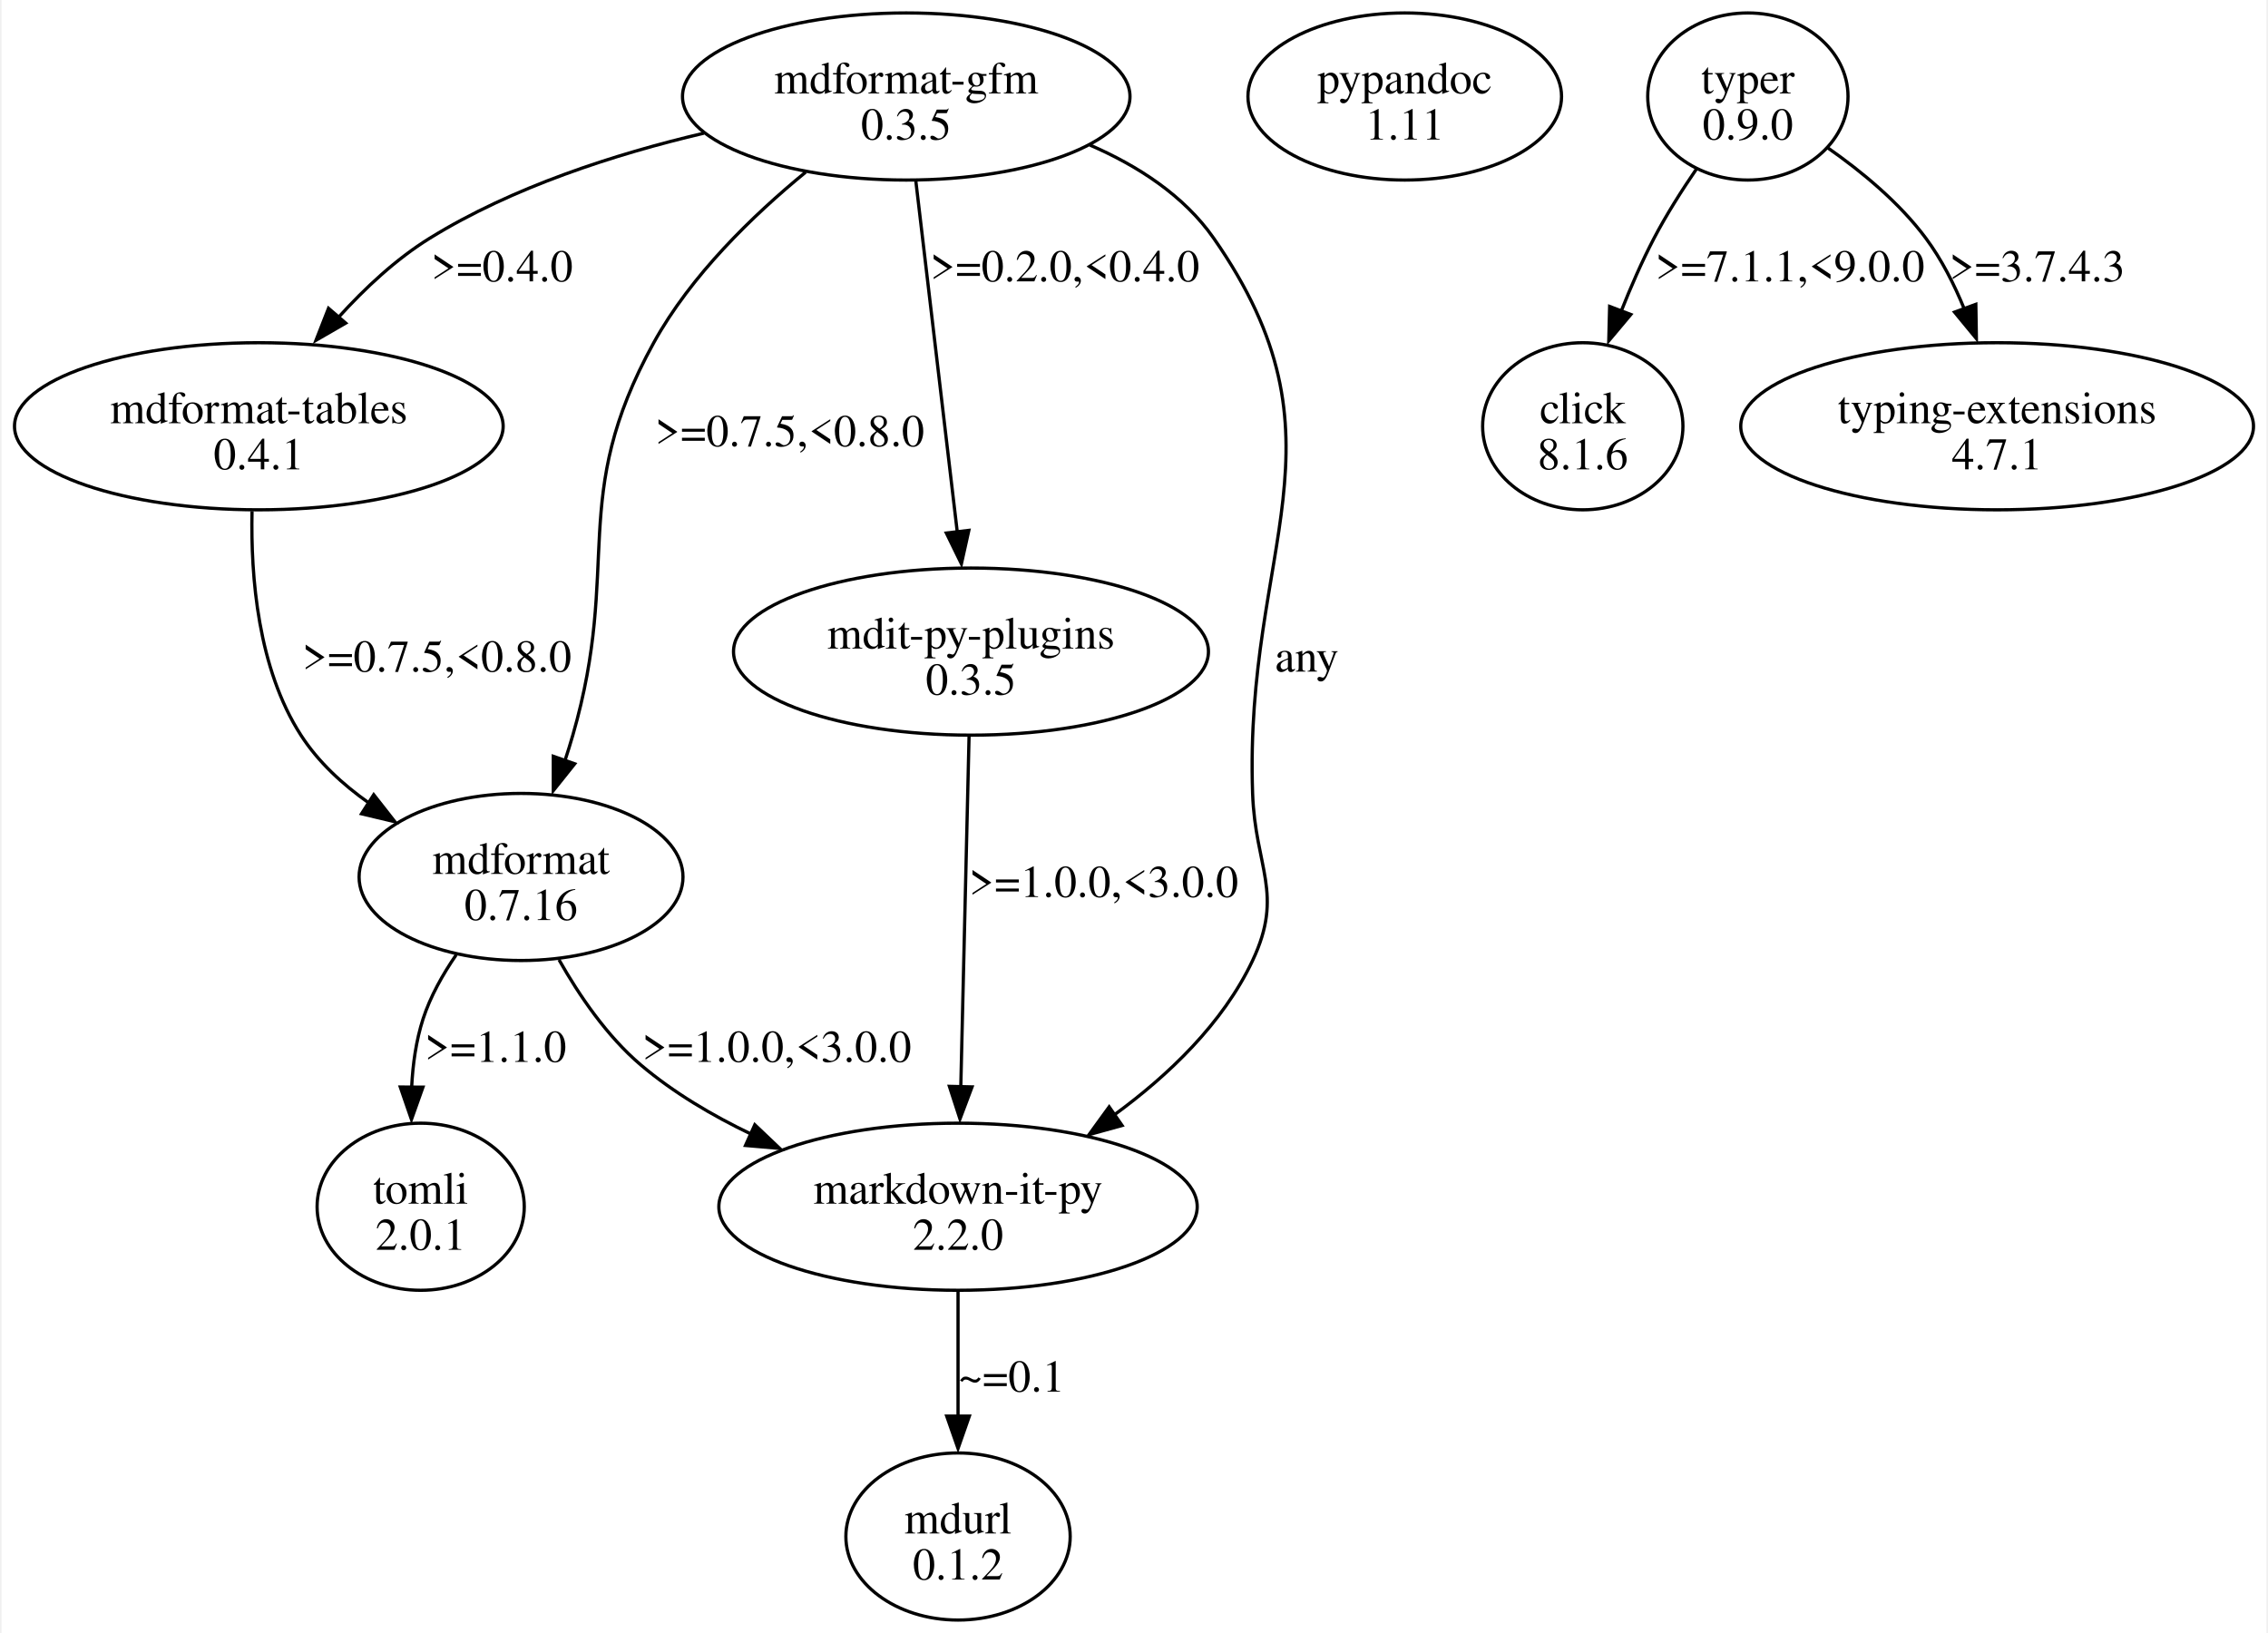
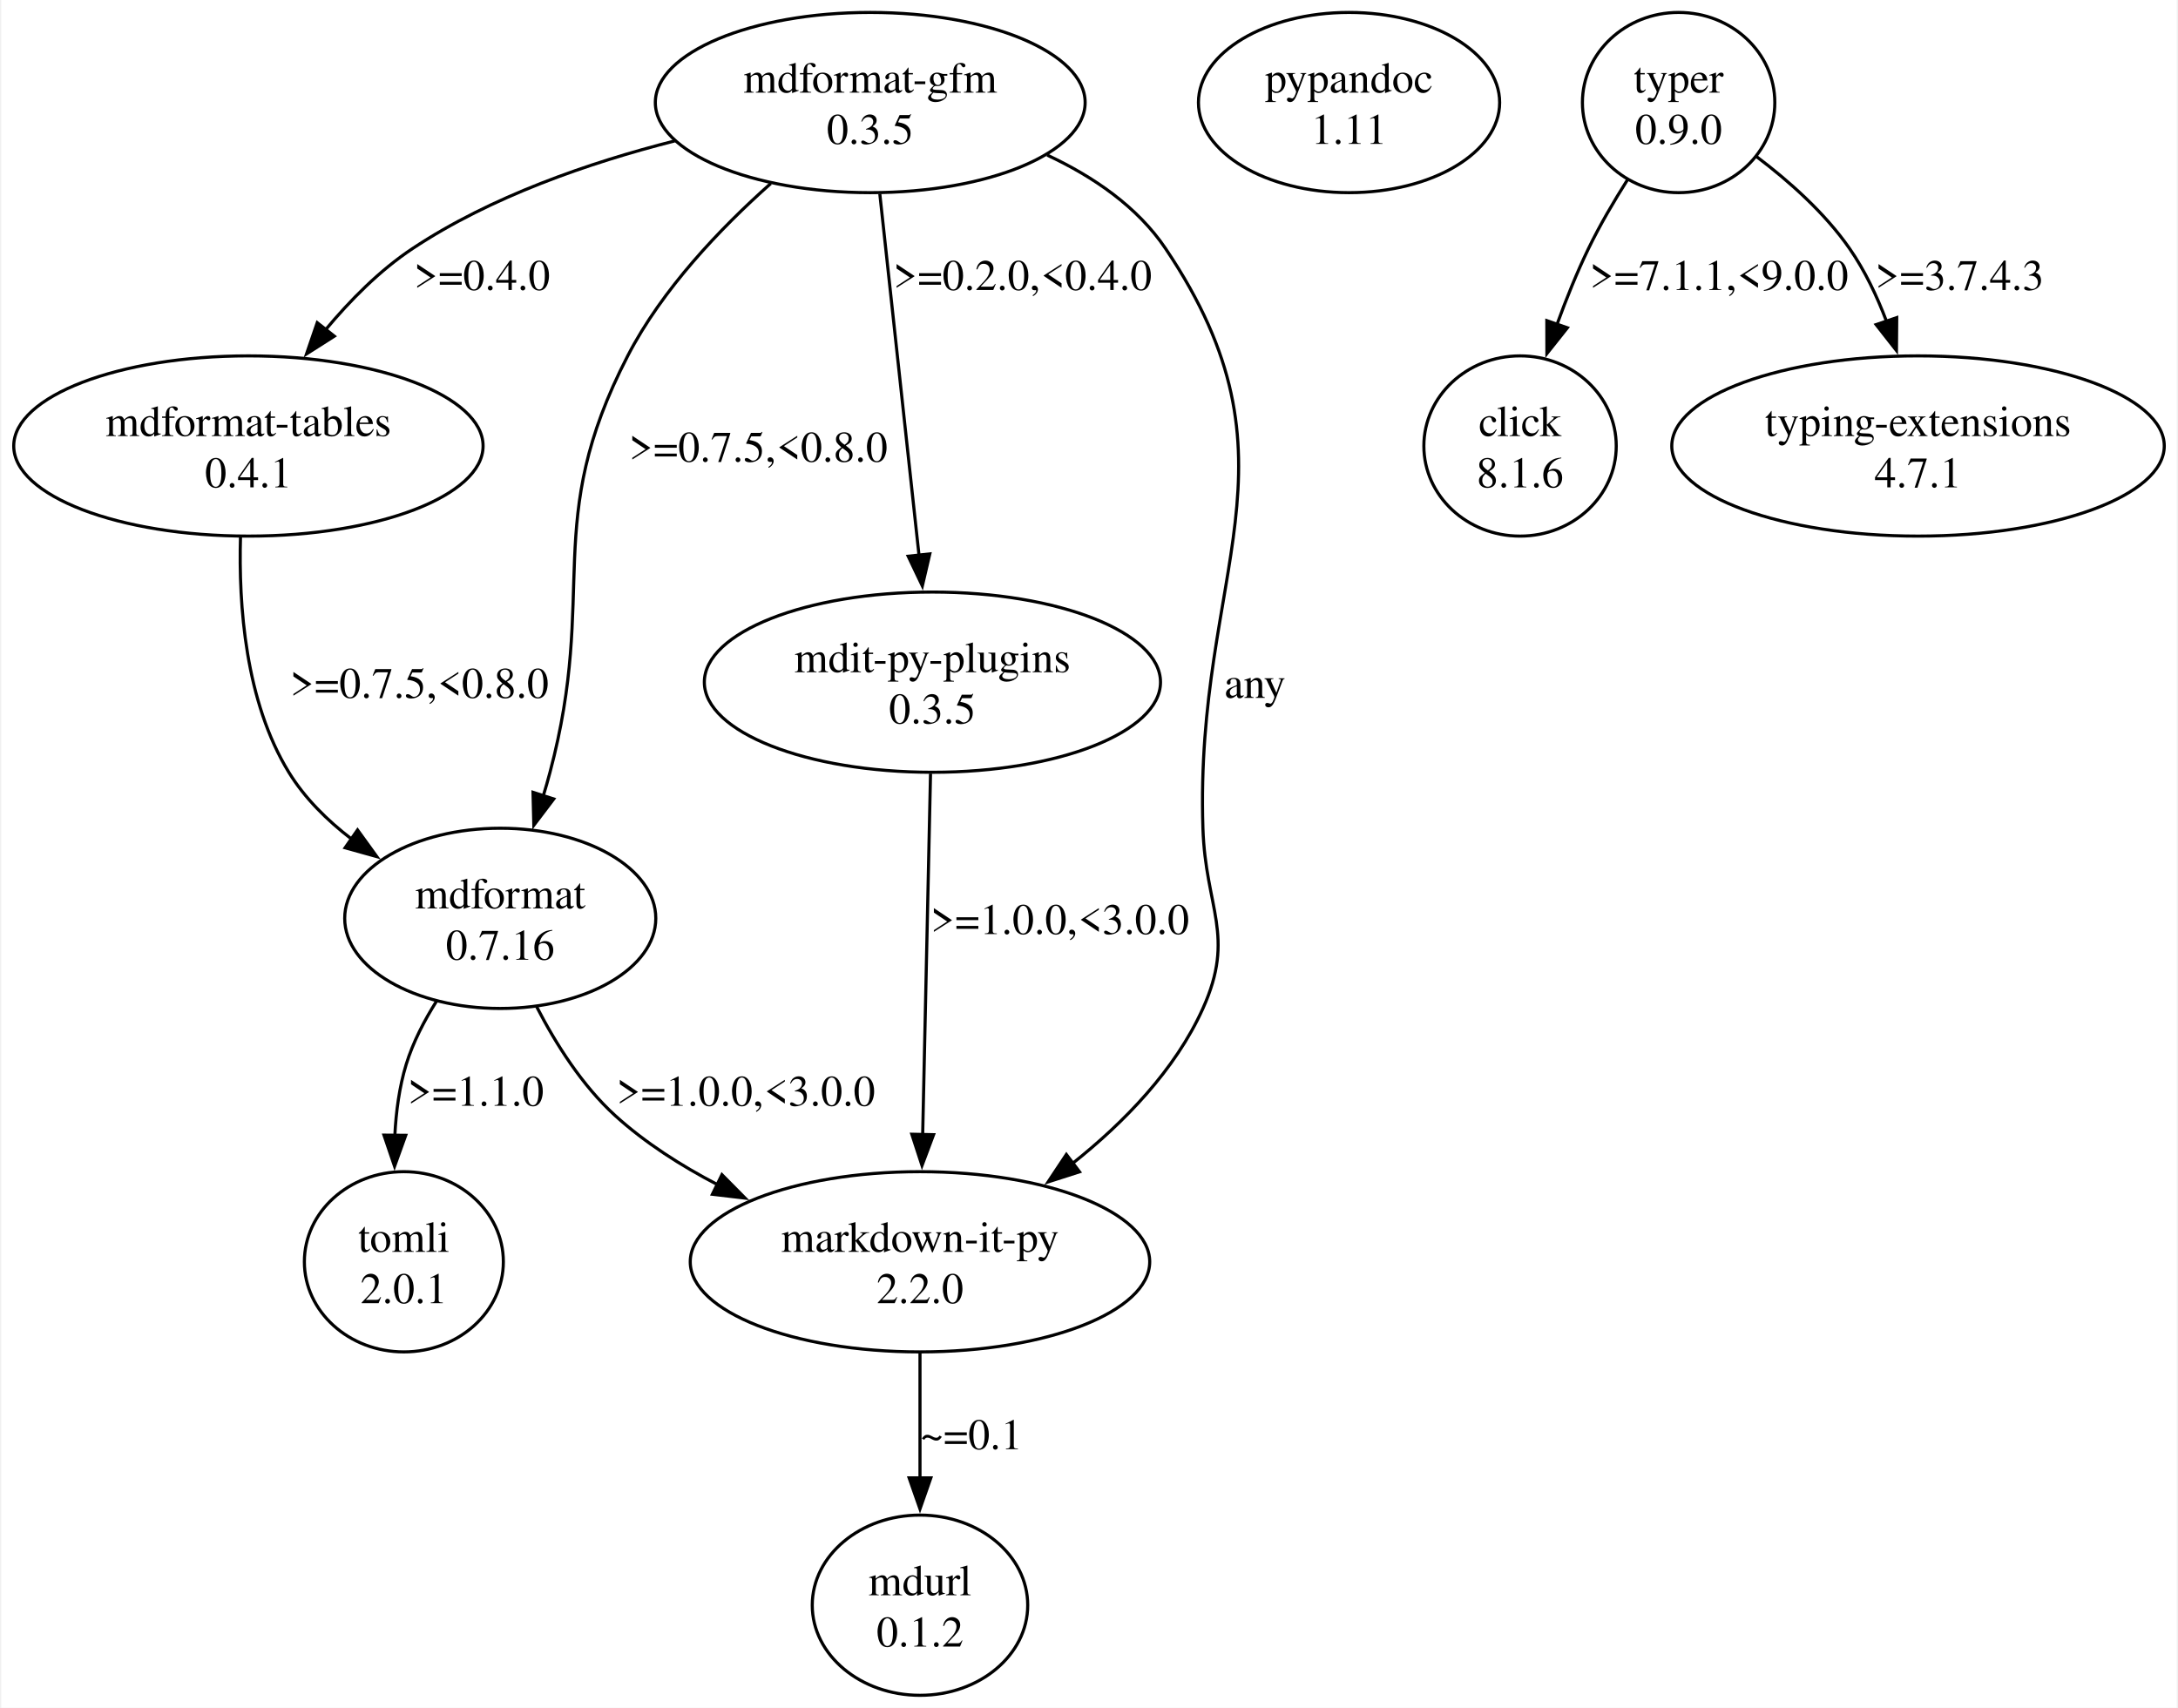
- <svg xmlns="http://www.w3.org/2000/svg" width="700pt" height="504pt" viewBox="0.00 0.00 699.68 504.46">
-   <g id="graph0" class="graph" transform="scale(1 1) rotate(0) translate(4 500.46)">
-     <polygon fill="white" stroke="none" points="-4,4 -4,-500.46 695.68,-500.46 695.68,4 -4,4" />
+ <svg xmlns="http://www.w3.org/2000/svg" width="700pt" height="549pt" viewBox="0.00 0.00 699.68 549.40">
+   <g id="graph0" class="graph" transform="scale(1 1) rotate(0) translate(4 545.4)">
+     <polygon fill="white" stroke="none" points="-4,4 -4,-545.4 695.68,-545.4 695.68,4 -4,4" />
    <g id="node1" class="node">
-       <ellipse fill="none" stroke="black" cx="275.48" cy="-470.65" rx="69.12" ry="25.81" />
-       <text text-anchor="middle" x="275.48" y="-471.6" font-family="Times,serif" font-size="14.00">mdformat-gfm</text>
-       <text text-anchor="middle" x="275.48" y="-457.35" font-family="Times,serif" font-size="14.00">0.3.5</text>
+       <ellipse fill="none" stroke="black" cx="275.48" cy="-512.41" rx="69.12" ry="28.99" />
+       <text text-anchor="middle" x="275.48" y="-515.61" font-family="Times,serif" font-size="14.00">mdformat-gfm</text>
+       <text text-anchor="middle" x="275.48" y="-499.11" font-family="Times,serif" font-size="14.00">0.3.5</text>
    </g>
    <g id="node2" class="node">
-       <ellipse fill="none" stroke="black" cx="291.48" cy="-127.68" rx="73.89" ry="25.81" />
-       <text text-anchor="middle" x="291.48" y="-128.63" font-family="Times,serif" font-size="14.00">markdown-it-py</text>
-       <text text-anchor="middle" x="291.48" y="-114.38" font-family="Times,serif" font-size="14.00">2.2.0</text>
+       <ellipse fill="none" stroke="black" cx="291.48" cy="-139.47" rx="73.89" ry="28.99" />
+       <text text-anchor="middle" x="291.48" y="-142.67" font-family="Times,serif" font-size="14.00">markdown-it-py</text>
+       <text text-anchor="middle" x="291.48" y="-126.17" font-family="Times,serif" font-size="14.00">2.2.0</text>
    </g>
    <g id="edge1" class="edge">
-       <path fill="none" stroke="black" d="M332.27,-455.63C346.99,-449.25 361.28,-440.05 370.48,-426.84 414.17,-364.16 379.82,-331.71 382.48,-255.36 383.28,-232.43 392.27,-224.49 382.48,-203.74 373.34,-184.34 356.44,-168.24 339.67,-156" />
-       <polygon fill="black" stroke="black" points="342.16,-152.78 331.95,-149.96 338.17,-158.53 342.16,-152.78" />
-       <text text-anchor="middle" x="399.23" y="-292.99" font-family="Times,serif" font-size="14.00">any</text>
+       <path fill="none" stroke="black" d="M332.4,-495.5C347.13,-488.63 361.38,-478.95 370.48,-465.41 416.83,-396.51 379.82,-361.95 382.48,-278.95 383.31,-253.19 393.07,-244.46 382.48,-220.97 373.57,-201.17 357.11,-184.28 340.61,-171.16" />
+       <polygon fill="black" stroke="black" points="342.79,-168.42 332.7,-165.18 338.56,-174 342.79,-168.42" />
+       <text text-anchor="middle" x="399.23" y="-320.89" font-family="Times,serif" font-size="14.00">any</text>
    </g>
    <g id="node3" class="node">
-       <ellipse fill="none" stroke="black" cx="156.48" cy="-229.55" rx="50.03" ry="25.81" />
-       <text text-anchor="middle" x="156.48" y="-230.5" font-family="Times,serif" font-size="14.00">mdformat</text>
-       <text text-anchor="middle" x="156.48" y="-216.25" font-family="Times,serif" font-size="14.00">0.7.16</text>
+       <ellipse fill="none" stroke="black" cx="156.48" cy="-249.96" rx="50.03" ry="28.99" />
+       <text text-anchor="middle" x="156.48" y="-253.16" font-family="Times,serif" font-size="14.00">mdformat</text>
+       <text text-anchor="middle" x="156.48" y="-236.66" font-family="Times,serif" font-size="14.00">0.7.16</text>
    </g>
    <g id="edge2" class="edge">
-       <path fill="none" stroke="black" d="M244.42,-447.29C227.99,-433.84 208.92,-415.33 197.48,-394.59 170.92,-346.42 187.72,-326.22 172.48,-273.36 171.73,-270.75 170.9,-268.09 170.02,-265.41" />
-       <polygon fill="black" stroke="black" points="173.06,-264.51 166.45,-256.23 166.45,-266.83 173.06,-264.51" />
-       <text text-anchor="middle" x="239.48" y="-362.61" font-family="Times,serif" font-size="14.00">&gt;=0.7.5,&lt;0.8.0</text>
+       <path fill="none" stroke="black" d="M243.49,-486.37C227.21,-471.9 208.56,-452.35 197.48,-430.91 169.67,-377.11 188.03,-355.49 172.48,-296.95 171.81,-294.4 171.06,-291.78 170.26,-289.16" />
+       <polygon fill="black" stroke="black" points="173.68,-288.36 167.28,-279.91 167.02,-290.51 173.68,-288.36" />
+       <text text-anchor="middle" x="239.48" y="-396.87" font-family="Times,serif" font-size="14.00">&gt;=0.7.5,&lt;0.8.0</text>
    </g>
    <g id="node4" class="node">
-       <ellipse fill="none" stroke="black" cx="75.48" cy="-368.78" rx="75.48" ry="25.81" />
-       <text text-anchor="middle" x="75.48" y="-369.73" font-family="Times,serif" font-size="14.00">mdformat-tables</text>
-       <text text-anchor="middle" x="75.48" y="-355.48" font-family="Times,serif" font-size="14.00">0.4.1</text>
+       <ellipse fill="none" stroke="black" cx="75.48" cy="-401.92" rx="75.48" ry="28.99" />
+       <text text-anchor="middle" x="75.48" y="-405.12" font-family="Times,serif" font-size="14.00">mdformat-tables</text>
+       <text text-anchor="middle" x="75.48" y="-388.62" font-family="Times,serif" font-size="14.00">0.4.1</text>
    </g>
    <g id="edge3" class="edge">
-       <path fill="none" stroke="black" d="M212.93,-459.31C185.51,-452.86 153.82,-442.67 128.23,-426.84 117.87,-420.43 108.25,-411.44 100.14,-402.49" />
-       <polygon fill="black" stroke="black" points="102.31,-400.65 93.14,-395.35 97.01,-405.22 102.31,-400.65" />
-       <text text-anchor="middle" x="150.61" y="-413.54" font-family="Times,serif" font-size="14.00">&gt;=0.4.0</text>
+       <path fill="none" stroke="black" d="M212.58,-500.06C185.09,-493.08 153.44,-482.16 128.23,-465.41 117.73,-458.44 108.17,-448.78 100.15,-439.14" />
+       <polygon fill="black" stroke="black" points="103.12,-437.25 94.18,-431.56 97.62,-441.59 103.12,-437.25" />
+       <text text-anchor="middle" x="150.61" y="-452.11" font-family="Times,serif" font-size="14.00">&gt;=0.4.0</text>
    </g>
    <g id="node5" class="node">
-       <ellipse fill="none" stroke="black" cx="295.48" cy="-299.17" rx="73.36" ry="25.81" />
-       <text text-anchor="middle" x="295.48" y="-300.12" font-family="Times,serif" font-size="14.00">mdit-py-plugins</text>
-       <text text-anchor="middle" x="295.48" y="-285.87" font-family="Times,serif" font-size="14.00">0.3.5</text>
+       <ellipse fill="none" stroke="black" cx="295.48" cy="-325.94" rx="73.36" ry="28.99" />
+       <text text-anchor="middle" x="295.48" y="-329.14" font-family="Times,serif" font-size="14.00">mdit-py-plugins</text>
+       <text text-anchor="middle" x="295.48" y="-312.64" font-family="Times,serif" font-size="14.00">0.3.5</text>
    </g>
    <g id="edge4" class="edge">
-       <path fill="none" stroke="black" d="M278.43,-444.64C281.82,-415.98 287.39,-368.76 291.24,-336.15" />
-       <polygon fill="black" stroke="black" points="294.82,-336.62 292.52,-326.28 287.87,-335.8 294.82,-336.62" />
-       <text text-anchor="middle" x="324.48" y="-413.54" font-family="Times,serif" font-size="14.00">&gt;=0.2.0,&lt;0.4.0</text>
+       <path fill="none" stroke="black" d="M278.56,-482.99C281.94,-451.84 287.38,-401.66 291.18,-366.64" />
+       <polygon fill="black" stroke="black" points="294.64,-367.21 292.24,-356.9 287.68,-366.46 294.64,-367.21" />
+       <text text-anchor="middle" x="324.48" y="-452.11" font-family="Times,serif" font-size="14.00">&gt;=0.2.0,&lt;0.4.0</text>
    </g>
    <g id="node6" class="node">
-       <ellipse fill="none" stroke="black" cx="291.48" cy="-25.81" rx="34.65" ry="25.81" />
-       <text text-anchor="middle" x="291.48" y="-26.76" font-family="Times,serif" font-size="14.00">mdurl</text>
-       <text text-anchor="middle" x="291.48" y="-12.51" font-family="Times,serif" font-size="14.00">0.1.2</text>
+       <ellipse fill="none" stroke="black" cx="291.48" cy="-28.99" rx="34.65" ry="28.99" />
+       <text text-anchor="middle" x="291.48" y="-32.19" font-family="Times,serif" font-size="14.00">mdurl</text>
+       <text text-anchor="middle" x="291.48" y="-15.69" font-family="Times,serif" font-size="14.00">0.1.2</text>
    </g>
    <g id="edge6" class="edge">
-       <path fill="none" stroke="black" d="M291.48,-101.48C291.48,-89.77 291.48,-75.63 291.48,-62.82" />
-       <polygon fill="black" stroke="black" points="294.98,-63 291.48,-53 287.98,-63 294.98,-63" />
-       <text text-anchor="middle" x="307.98" y="-70.57" font-family="Times,serif" font-size="14.00">~=0.1</text>
+       <path fill="none" stroke="black" d="M291.48,-110.25C291.48,-97.92 291.48,-83.24 291.48,-69.82" />
+       <polygon fill="black" stroke="black" points="294.98,-69.96 291.48,-59.96 287.98,-69.96 294.98,-69.96" />
+       <text text-anchor="middle" x="307.98" y="-79.18" font-family="Times,serif" font-size="14.00">~=0.1</text>
    </g>
    <g id="edge8" class="edge">
-       <path fill="none" stroke="black" d="M168.21,-203.97C174.47,-192.9 183.04,-180.35 193.48,-171.49 203.54,-162.96 215.55,-155.86 227.67,-150.07" />
-       <polygon fill="black" stroke="black" points="228.7,-153 236.38,-145.7 225.82,-146.61 228.7,-153" />
-       <text text-anchor="middle" x="235.48" y="-172.44" font-family="Times,serif" font-size="14.00">&gt;=1.0.0,&lt;3.0.0</text>
+       <path fill="none" stroke="black" d="M168.19,-221.53C174.34,-209.58 182.85,-196.13 193.48,-186.47 203.06,-177.77 214.57,-170.42 226.28,-164.33" />
+       <polygon fill="black" stroke="black" points="227.78,-167.49 235.23,-159.96 224.71,-161.2 227.78,-167.49" />
+       <text text-anchor="middle" x="235.48" y="-189.67" font-family="Times,serif" font-size="14.00">&gt;=1.0.0,&lt;3.0.0</text>
    </g>
    <g id="node7" class="node">
-       <ellipse fill="none" stroke="black" cx="125.48" cy="-127.68" rx="32" ry="25.81" />
-       <text text-anchor="middle" x="125.48" y="-128.63" font-family="Times,serif" font-size="14.00">tomli</text>
-       <text text-anchor="middle" x="125.48" y="-114.38" font-family="Times,serif" font-size="14.00">2.0.1</text>
+       <ellipse fill="none" stroke="black" cx="125.48" cy="-139.47" rx="32" ry="28.99" />
+       <text text-anchor="middle" x="125.48" y="-142.67" font-family="Times,serif" font-size="14.00">tomli</text>
+       <text text-anchor="middle" x="125.48" y="-126.17" font-family="Times,serif" font-size="14.00">2.0.1</text>
    </g>
    <g id="edge9" class="edge">
-       <path fill="none" stroke="black" d="M136.44,-205.48C132.28,-199.44 128.48,-192.66 126.23,-185.74 124.06,-179.06 123.04,-171.71 122.69,-164.56" />
-       <polygon fill="black" stroke="black" points="126.18,-164.62 122.63,-154.64 119.18,-164.66 126.18,-164.62" />
-       <text text-anchor="middle" x="148.61" y="-172.44" font-family="Times,serif" font-size="14.00">&gt;=1.1.0</text>
+       <path fill="none" stroke="black" d="M136.11,-223.51C132.07,-217.15 128.41,-210.09 126.23,-202.97 124.02,-195.73 122.96,-187.8 122.58,-180.09" />
+       <polygon fill="black" stroke="black" points="126.08,-180.16 122.49,-170.19 119.08,-180.22 126.08,-180.16" />
+       <text text-anchor="middle" x="148.61" y="-189.67" font-family="Times,serif" font-size="14.00">&gt;=1.1.0</text>
    </g>
    <g id="edge7" class="edge">
-       <path fill="none" stroke="black" d="M73.38,-342.54C72.94,-322.28 75.21,-293.94 88.48,-273.36 93.81,-265.09 101.37,-258.13 109.51,-252.39" />
-       <polygon fill="black" stroke="black" points="110.97,-254.96 117.51,-246.62 107.2,-249.07 110.97,-254.96" />
-       <text text-anchor="middle" x="130.48" y="-292.99" font-family="Times,serif" font-size="14.00">&gt;=0.7.5,&lt;0.8.0</text>
+       <path fill="none" stroke="black" d="M72.94,-372.82C72.29,-350.64 74.5,-319.74 88.48,-296.95 93.57,-288.65 100.78,-281.51 108.62,-275.5" />
+       <polygon fill="black" stroke="black" points="110.58,-278.4 116.78,-269.82 106.58,-272.66 110.58,-278.4" />
+       <text text-anchor="middle" x="130.48" y="-320.89" font-family="Times,serif" font-size="14.00">&gt;=0.7.5,&lt;0.8.0</text>
    </g>
    <g id="edge5" class="edge">
-       <path fill="none" stroke="black" d="M294.89,-273.16C294.22,-244.49 293.1,-197.28 292.33,-164.66" />
-       <polygon fill="black" stroke="black" points="295.81,-164.7 292.08,-154.79 288.81,-164.87 295.81,-164.7" />
-       <text text-anchor="middle" x="336.48" y="-223.37" font-family="Times,serif" font-size="14.00">&gt;=1.0.0,&lt;3.0.0</text>
+       <path fill="none" stroke="black" d="M294.87,-296.52C294.19,-265.38 293.1,-215.19 292.34,-180.17" />
+       <polygon fill="black" stroke="black" points="295.85,-180.36 292.13,-170.44 288.85,-180.51 295.85,-180.36" />
+       <text text-anchor="middle" x="336.48" y="-244.91" font-family="Times,serif" font-size="14.00">&gt;=1.0.0,&lt;3.0.0</text>
    </g>
    <g id="node8" class="node">
-       <ellipse fill="none" stroke="black" cx="429.48" cy="-470.65" rx="48.44" ry="25.81" />
-       <text text-anchor="middle" x="429.48" y="-471.6" font-family="Times,serif" font-size="14.00">pypandoc</text>
-       <text text-anchor="middle" x="429.48" y="-457.35" font-family="Times,serif" font-size="14.00">1.11</text>
+       <ellipse fill="none" stroke="black" cx="429.48" cy="-512.41" rx="48.44" ry="28.99" />
+       <text text-anchor="middle" x="429.48" y="-515.61" font-family="Times,serif" font-size="14.00">pypandoc</text>
+       <text text-anchor="middle" x="429.48" y="-499.11" font-family="Times,serif" font-size="14.00">1.11</text>
    </g>
    <g id="node9" class="node">
-       <ellipse fill="none" stroke="black" cx="535.48" cy="-470.65" rx="30.94" ry="25.81" />
-       <text text-anchor="middle" x="535.48" y="-471.6" font-family="Times,serif" font-size="14.00">typer</text>
-       <text text-anchor="middle" x="535.48" y="-457.35" font-family="Times,serif" font-size="14.00">0.9.0</text>
+       <ellipse fill="none" stroke="black" cx="535.48" cy="-512.41" rx="30.94" ry="28.99" />
+       <text text-anchor="middle" x="535.48" y="-515.61" font-family="Times,serif" font-size="14.00">typer</text>
+       <text text-anchor="middle" x="535.48" y="-499.11" font-family="Times,serif" font-size="14.00">0.9.0</text>
    </g>
    <g id="node10" class="node">
-       <ellipse fill="none" stroke="black" cx="484.48" cy="-368.78" rx="30.94" ry="25.81" />
-       <text text-anchor="middle" x="484.48" y="-369.73" font-family="Times,serif" font-size="14.00">click</text>
-       <text text-anchor="middle" x="484.48" y="-355.48" font-family="Times,serif" font-size="14.00">8.1.6</text>
+       <ellipse fill="none" stroke="black" cx="484.48" cy="-401.92" rx="30.94" ry="28.99" />
+       <text text-anchor="middle" x="484.48" y="-405.12" font-family="Times,serif" font-size="14.00">click</text>
+       <text text-anchor="middle" x="484.48" y="-388.62" font-family="Times,serif" font-size="14.00">8.1.6</text>
    </g>
    <g id="edge10" class="edge">
-       <path fill="none" stroke="black" d="M519.74,-448.47C515.13,-441.75 510.31,-434.16 506.48,-426.84 502.76,-419.73 499.32,-411.84 496.32,-404.25" />
-       <polygon fill="black" stroke="black" points="499.32,-403.31 492.51,-395.19 492.78,-405.79 499.32,-403.31" />
-       <text text-anchor="middle" x="548.48" y="-413.54" font-family="Times,serif" font-size="14.00">&gt;=7.1.1,&lt;9.0.0</text>
+       <path fill="none" stroke="black" d="M519.08,-487.64C514.66,-480.66 510.1,-472.89 506.48,-465.41 502.76,-457.73 499.35,-449.24 496.38,-441.07" />
+       <polygon fill="black" stroke="black" points="499.7,-439.95 493.11,-431.65 493.09,-442.24 499.7,-439.95" />
+       <text text-anchor="middle" x="548.48" y="-452.11" font-family="Times,serif" font-size="14.00">&gt;=7.1.1,&lt;9.0.0</text>
    </g>
    <g id="node11" class="node">
-       <ellipse fill="none" stroke="black" cx="612.48" cy="-368.78" rx="79.2" ry="25.81" />
-       <text text-anchor="middle" x="612.48" y="-369.73" font-family="Times,serif" font-size="14.00">typing-extensions</text>
-       <text text-anchor="middle" x="612.48" y="-355.48" font-family="Times,serif" font-size="14.00">4.7.1</text>
+       <ellipse fill="none" stroke="black" cx="612.48" cy="-401.92" rx="79.2" ry="28.99" />
+       <text text-anchor="middle" x="612.48" y="-405.12" font-family="Times,serif" font-size="14.00">typing-extensions</text>
+       <text text-anchor="middle" x="612.48" y="-388.62" font-family="Times,serif" font-size="14.00">4.7.1</text>
    </g>
    <g id="edge11" class="edge">
-       <path fill="none" stroke="black" d="M560.17,-454.78C570.66,-447.45 582.33,-437.82 590.48,-426.84 595.31,-420.34 599.22,-412.64 602.32,-405.04" />
-       <polygon fill="black" stroke="black" points="605.9,-406.45 606.07,-395.86 599.33,-404.04 605.9,-406.45" />
-       <text text-anchor="middle" x="624.86" y="-413.54" font-family="Times,serif" font-size="14.00">&gt;=3.7.4.3</text>
+       <path fill="none" stroke="black" d="M560.57,-494.99C571.02,-487.1 582.54,-476.87 590.48,-465.41 595.35,-458.4 599.25,-450.19 602.32,-442.08" />
+       <polygon fill="black" stroke="black" points="605.63,-443.22 605.54,-432.63 599,-440.97 605.63,-443.22" />
+       <text text-anchor="middle" x="625.86" y="-452.11" font-family="Times,serif" font-size="14.00">&gt;=3.7.4.3</text>
    </g>
  </g>
</svg>
